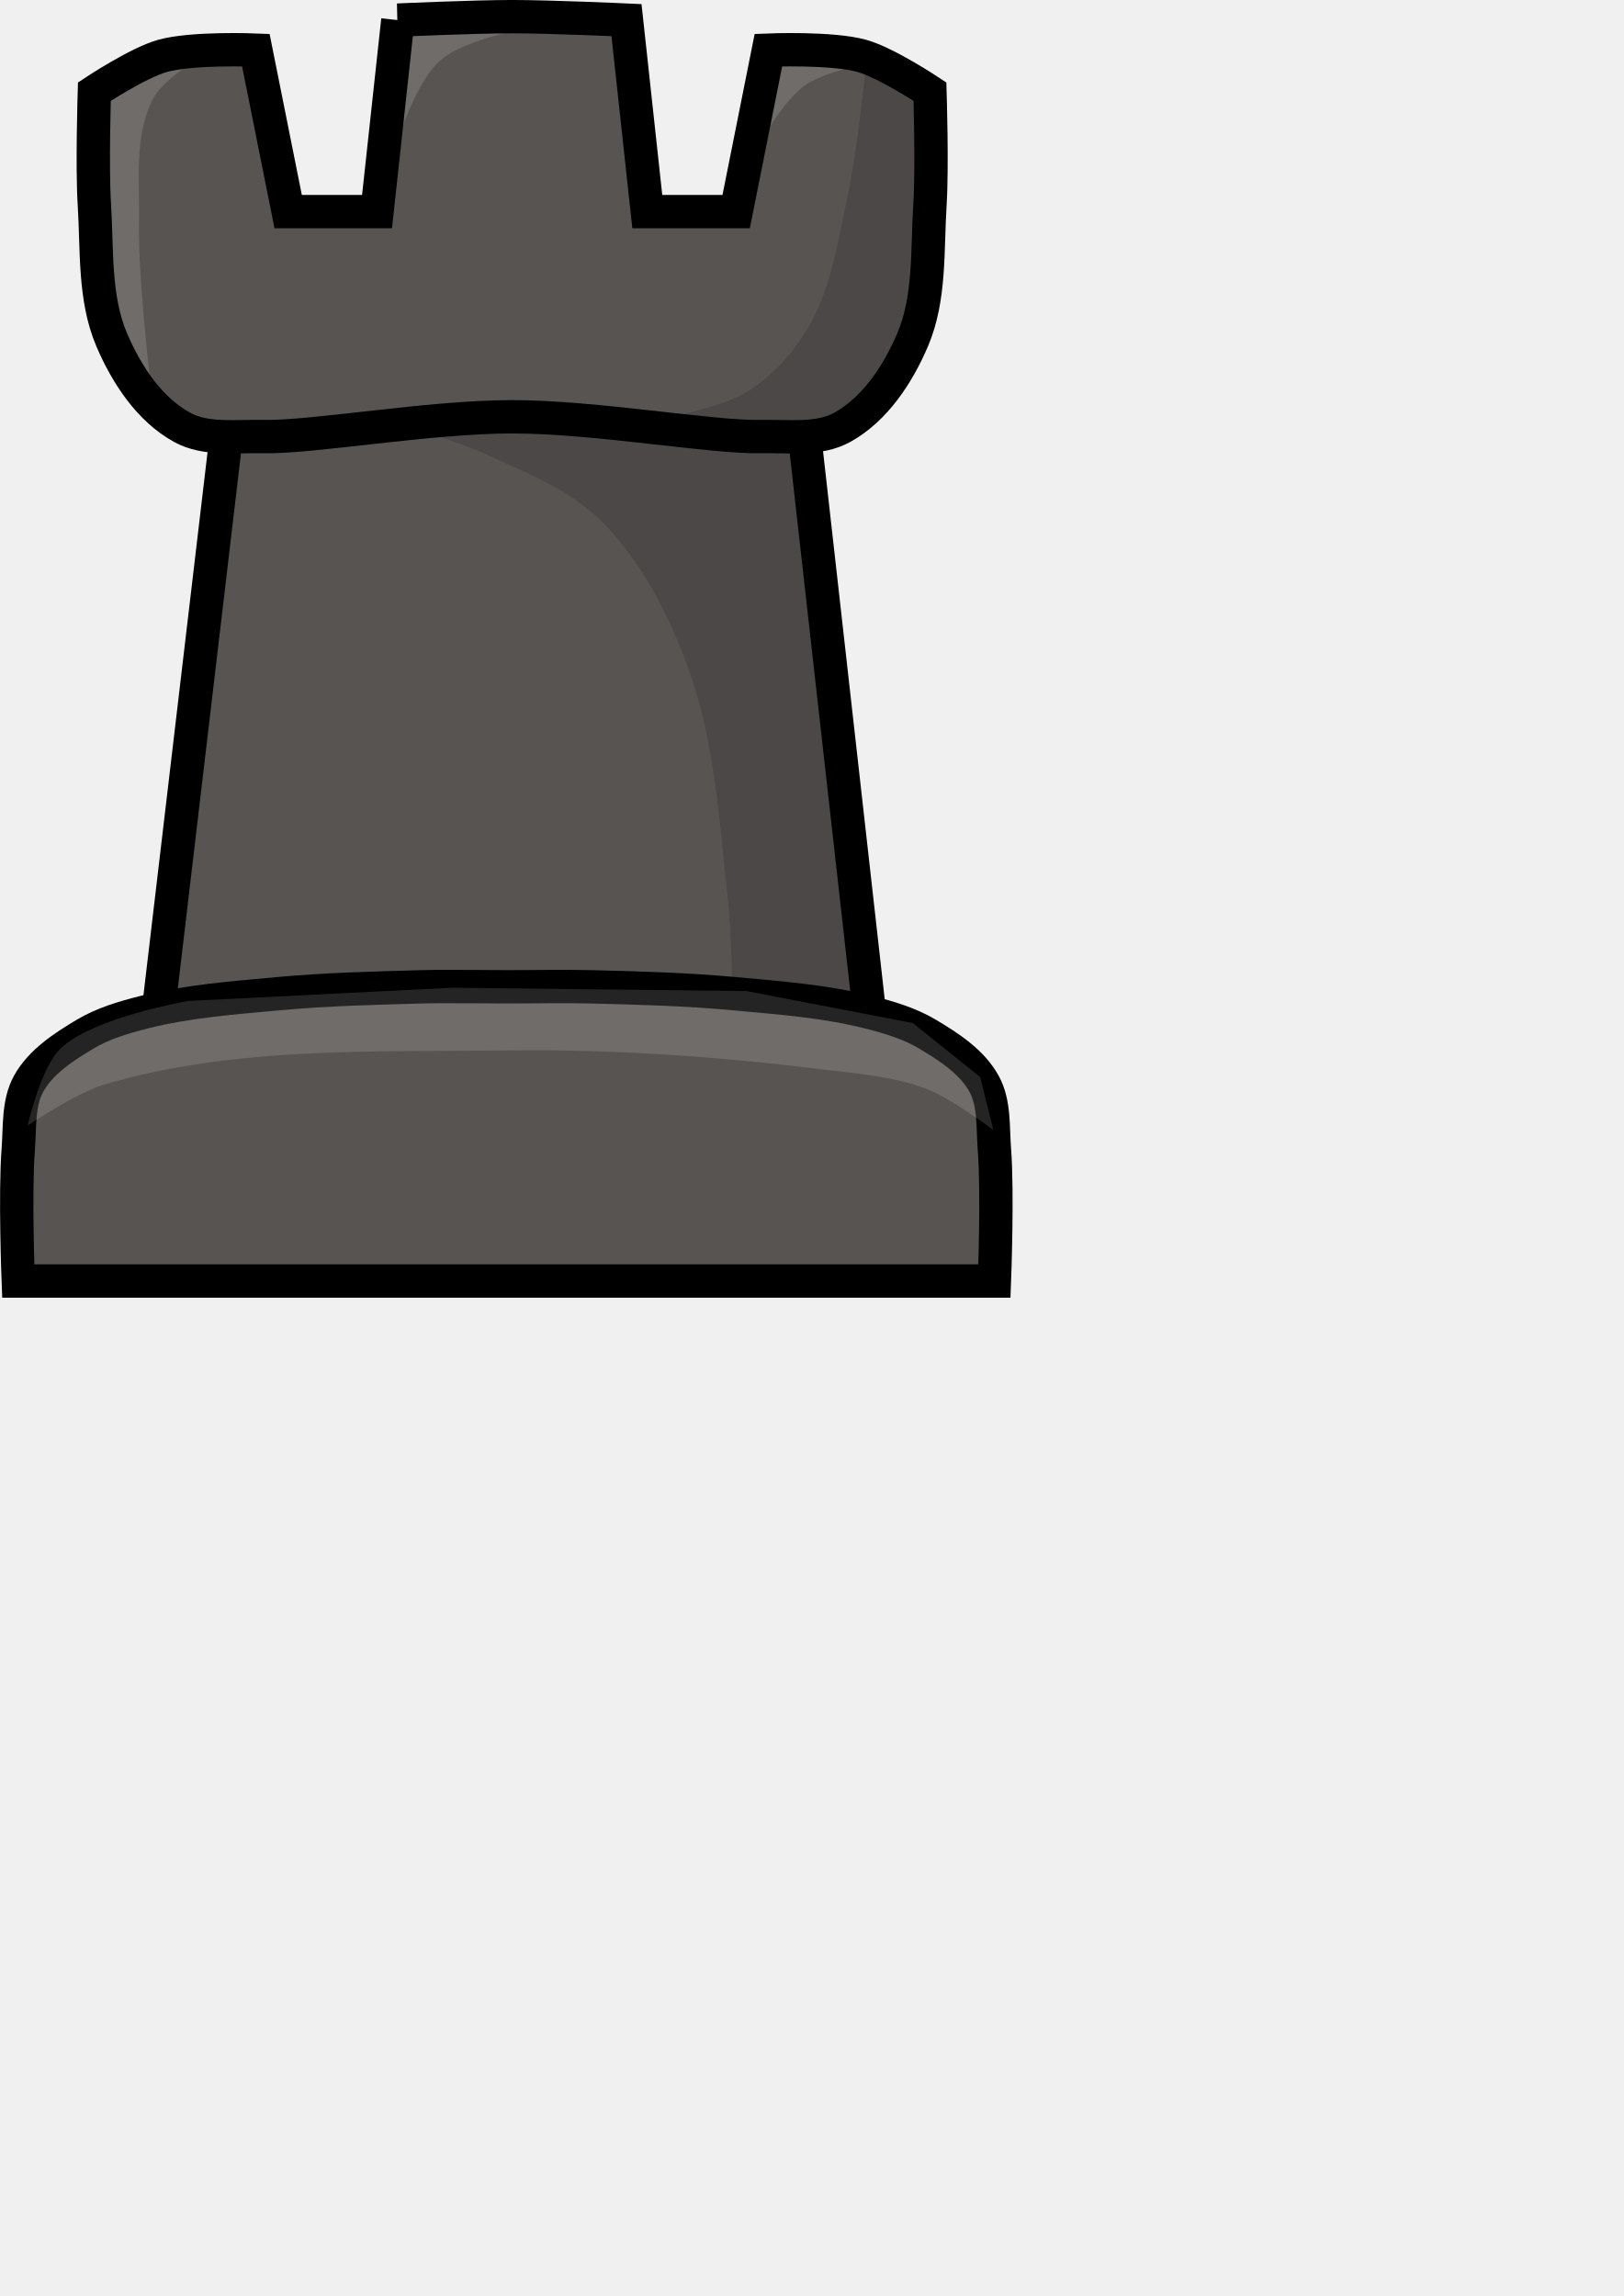
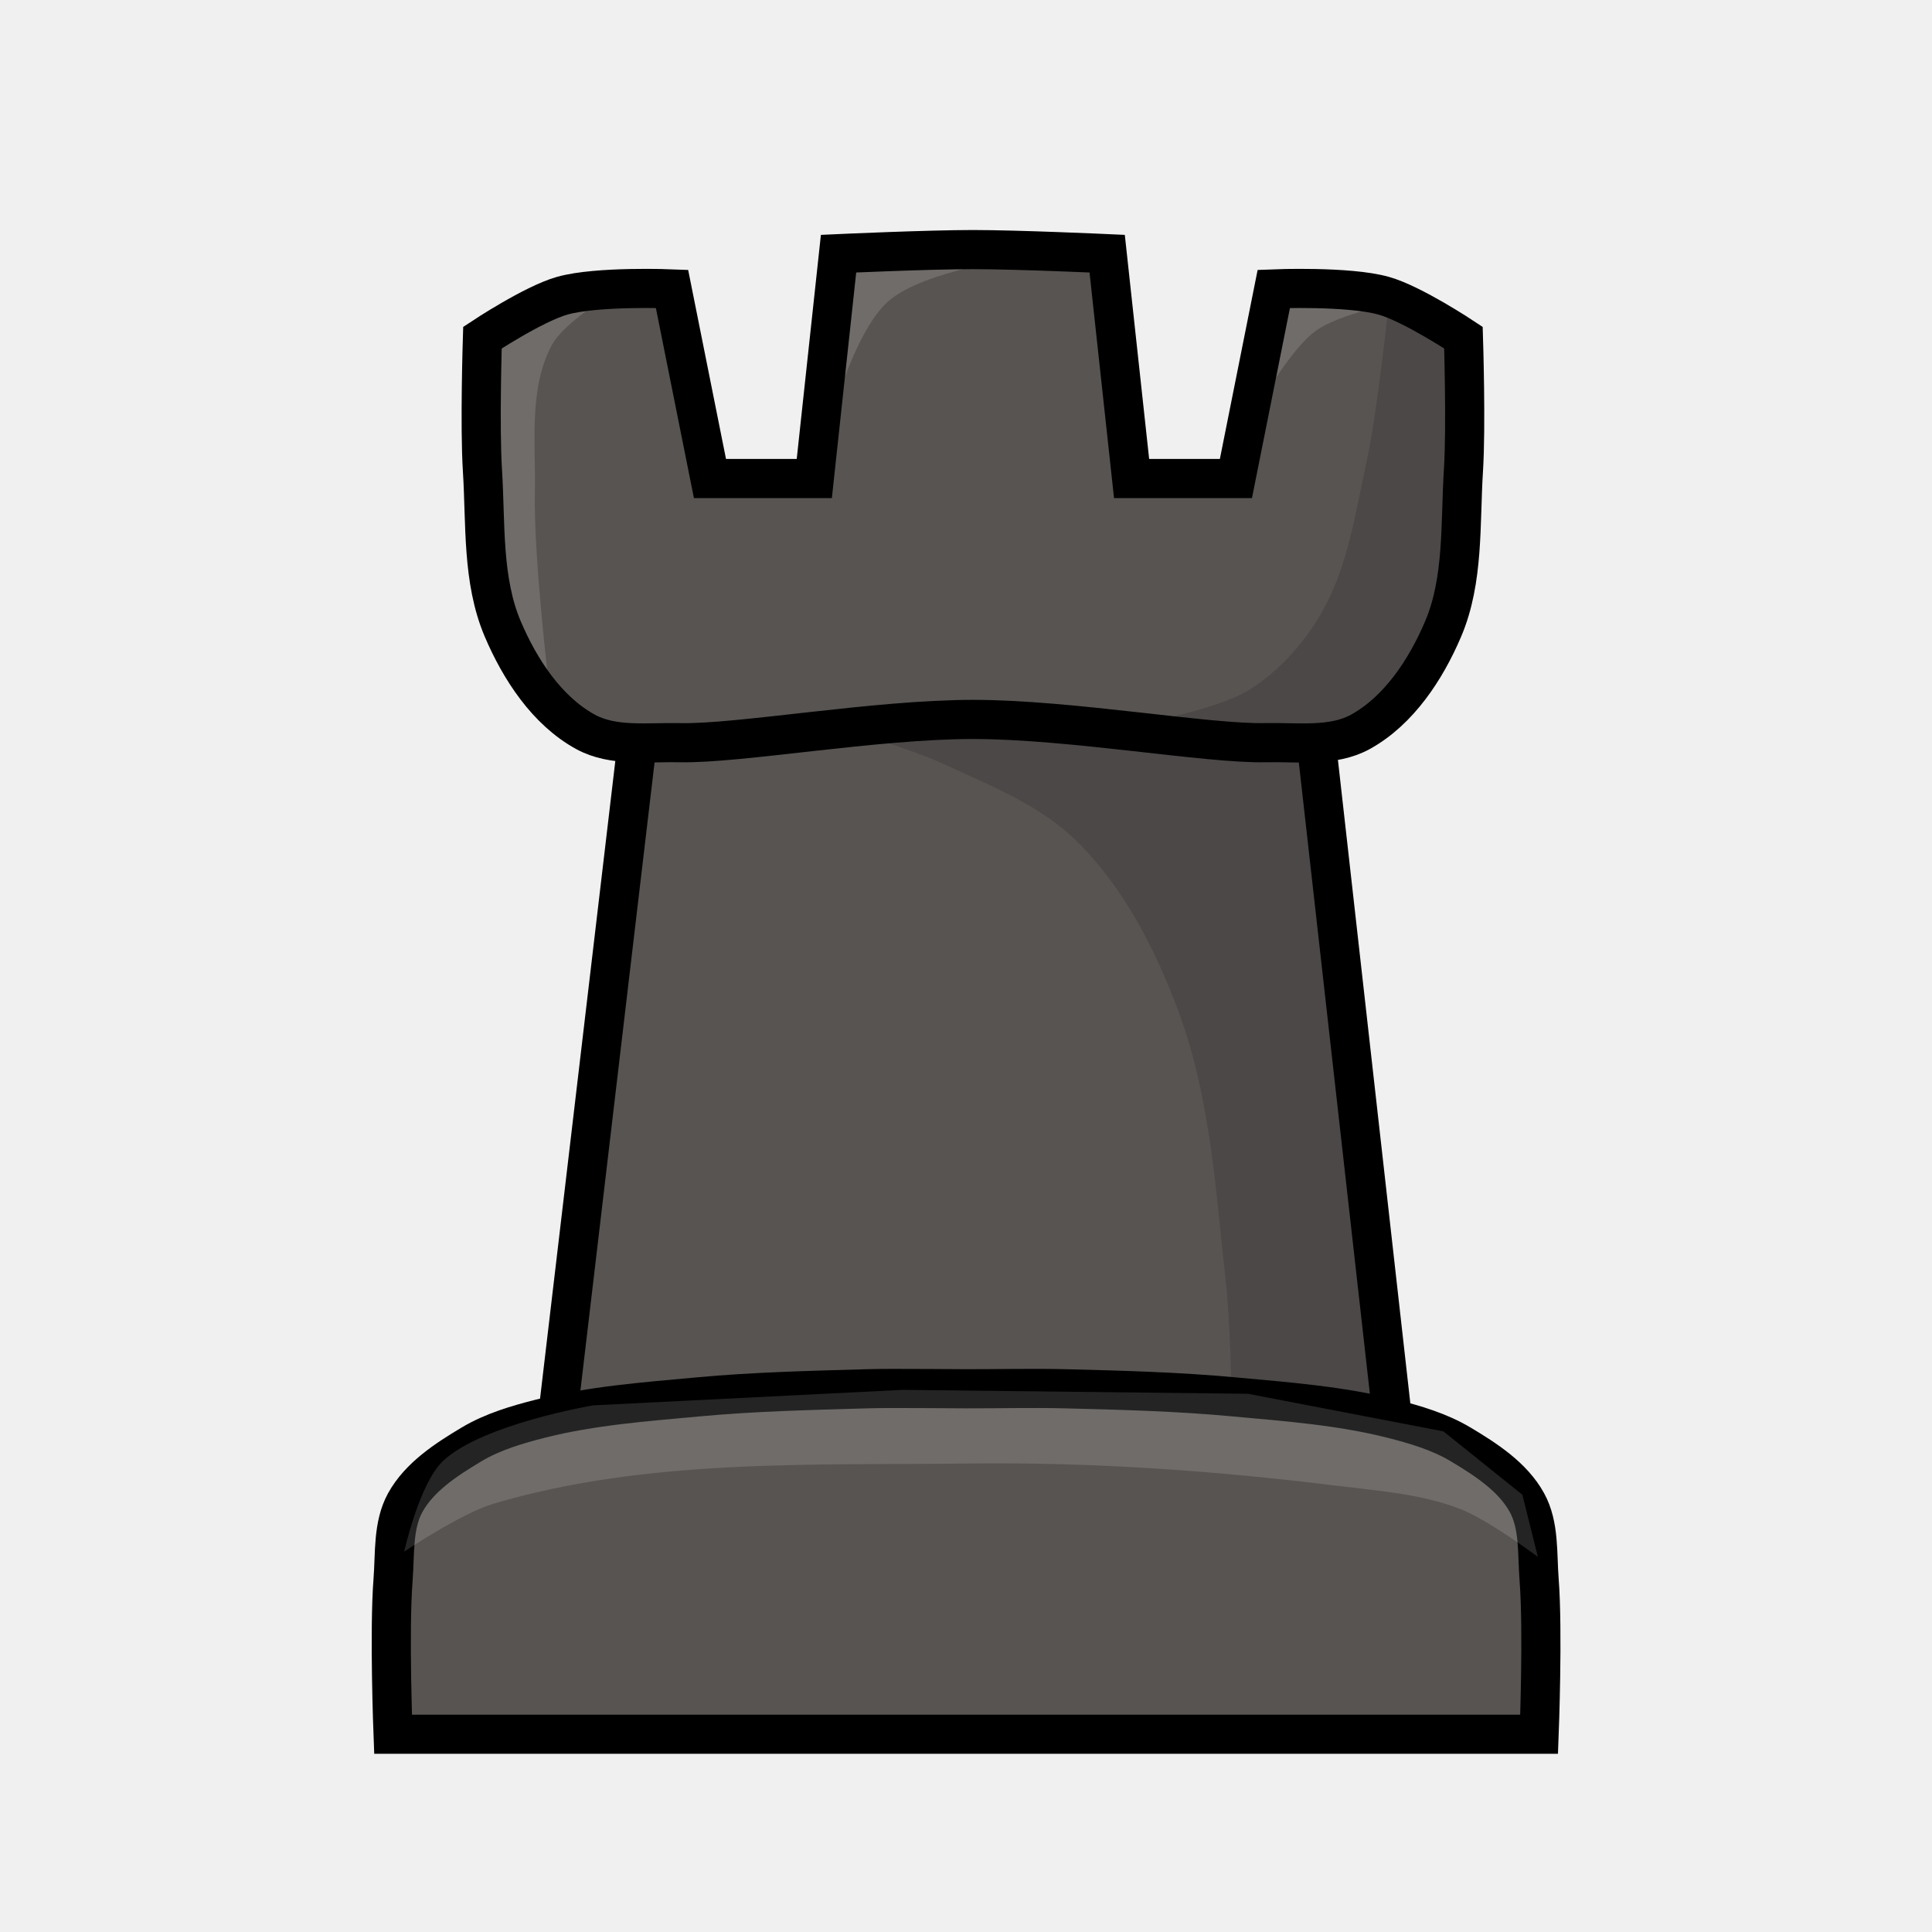
- <svg xmlns="http://www.w3.org/2000/svg" width="210mm" height="297mm" version="1.1" viewBox="0 0 210 297" xmlnsSvg="http://www.w3.org/2000/svg">
-   <g transform="matrix(8.6221 0 0 8.6221 -66.566 -297.12)">
+ <svg xmlns="http://www.w3.org/2000/svg" width="45" height="45" version="1.1" xml:space="preserve">
+   <g transform="matrix(1.823 0 0 1.823 -5.418 -57.463)">
    <path d="m15.404 34.709c-0.572 0-1.716 0.052-1.716 0.052l-0.312 2.873h-1.333l-0.485-2.423s-0.951-0.039-1.401 0.087c-0.37 0.104-1.021 0.536-1.021 0.536s-0.036 1.132 0 1.696c0.043 0.679-0.007 1.399 0.259 2.025 0.22 0.517 0.563 1.044 1.056 1.315 0.232 0.128 0.503 0.144 0.777 0.142-0.041 0.019-0.082 0.037-0.122 0.057l-1 8.472c0.04 0.01 0.079 0.019 0.119 0.028-0.115 0.022-0.23 0.047-0.344 0.076-0.304 0.077-0.613 0.168-0.883 0.329-0.323 0.193-0.666 0.415-0.848 0.744-0.161 0.292-0.13 0.655-0.156 0.987-0.051 0.656 0 1.973 0 1.973h14.643s0.051-1.317 0-1.973c-0.026-0.332 0.005-0.695-0.156-0.987-0.181-0.329-0.525-0.551-0.848-0.744-0.27-0.161-0.578-0.252-0.883-0.329-0.084-0.021-0.168-0.041-0.253-0.058 0.084-0.015 0.168-0.031 0.252-0.046l-0.957-8.497c-0.023-0.011-0.045-0.022-0.068-0.034 0.223-6e-3 0.44-0.035 0.63-0.141 0.492-0.272 0.836-0.798 1.056-1.315 0.266-0.626 0.216-1.346 0.259-2.025 0.036-0.564 0-1.696 0-1.696s-0.651-0.433-1.021-0.536c-0.451-0.126-1.402-0.087-1.402-0.087l-0.484 2.423h-1.333l-0.312-2.873s-1.143-0.052-1.716-0.052z" fill="#575452" stroke="#000" stroke-width="1e-8" />
    <path d="m20.715 35.402s-0.14 1.365-0.286 2.034c-0.142 0.65-0.239 1.336-0.571 1.912-0.225 0.391-0.543 0.749-0.926 0.987-0.433 0.268-1.462 0.441-1.462 0.441l0.917 0.156 1.419 0.113 1.064-0.537 0.684-1.186 0.156-1.8-0.026-1.687z" fill-opacity=".14" stroke-width="0" />
    <path d="m13.654 40.802s0.94 0.28 1.385 0.485c0.594 0.274 1.231 0.526 1.696 0.987 0.601 0.595 1.005 1.387 1.298 2.181 0.41 1.109 0.476 2.321 0.606 3.496 0.052 0.471 0.069 1.419 0.069 1.419l2.129 0.312-1.09-8.74-1.956-0.052-2.215-0.19z" fill-opacity=".14" stroke-width="0" />
    <path d="m14.401 49.261c-0.116 3.7e-4 -0.233 2.2e-4 -0.349 4e-3 -0.722 0.021-1.444 0.037-2.163 0.104-0.673 0.062-1.353 0.112-2.008 0.277-0.304 0.077-0.613 0.168-0.883 0.329-0.323 0.193-0.666 0.415-0.848 0.744-0.161 0.292-0.13 0.655-0.156 0.987-0.051 0.656 0 1.973 0 1.973h14.643s0.051-1.317 0-1.973c-0.026-0.332 0.005-0.695-0.156-0.987-0.181-0.329-0.525-0.551-0.848-0.744-0.27-0.161-0.578-0.252-0.883-0.329-0.655-0.165-1.335-0.215-2.008-0.277-0.719-0.067-1.442-0.086-2.164-0.104-0.421-0.01-0.843 8.3e-4 -1.264 0-0.305-6e-4 -0.61-5e-3 -0.915-4e-3z" fill="none" stroke="#000" stroke-width=".5" />
    <path d="m11.106 41.07-1 8.472m10.644 0-0.956-8.496" fill="none" stroke="#000" stroke-width=".5" />
    <g fill="#fff" fill-opacity=".143" stroke-width="0">
      <path d="m8.136 51.346s0.727-0.489 1.141-0.612c1.952-0.579 4.05-0.49 6.085-0.514 1.563-0.019 3.129 0.091 4.68 0.283 0.534 0.066 1.085 0.103 1.587 0.298 0.362 0.14 0.992 0.612 0.992 0.612l-0.198-0.794-1.009-0.81-2.497-0.48-4.415-0.05-3.952 0.198s-1.424 0.241-1.918 0.711c-0.304 0.289-0.496 1.158-0.496 1.158z" />
      <path d="m9.988 40.299s-0.199-1.652-0.182-2.481c0.013-0.632-0.082-1.327 0.215-1.885 0.16-0.3 0.777-0.661 0.777-0.661l-1.257 0.298-0.446 0.364v2.017l0.149 1.505z" />
      <path d="m13.527 37.108 0.017-0.083s0.32-1.251 0.777-1.654c0.456-0.402 1.736-0.562 1.736-0.562l-2.315-0.083z" />
      <path d="m18.951 36.893s0.45-0.861 0.827-1.141c0.295-0.22 1.042-0.364 1.042-0.364l-1.587-0.198z" />
    </g>
-     <path d="m13.688 34.762-0.312 2.873h-1.333l-0.485-2.423s-0.951-0.039-1.401 0.087c-0.37 0.104-1.021 0.536-1.021 0.536s-0.036 1.132 0 1.696c0.043 0.679-0.007 1.399 0.259 2.025 0.22 0.517 0.563 1.044 1.056 1.315 0.356 0.196 0.805 0.13 1.211 0.139 0.744 0.017 2.49-0.297 3.741-0.297 1.251 1e-5 2.997 0.314 3.74 0.297 0.406-9e-3 0.856 0.058 1.212-0.139 0.492-0.272 0.836-0.798 1.056-1.315 0.266-0.626 0.216-1.346 0.259-2.025 0.036-0.564 0-1.696 0-1.696s-0.651-0.433-1.021-0.536c-0.451-0.126-1.402-0.087-1.402-0.087l-0.484 2.423h-1.333l-0.312-2.873s-1.143-0.052-1.716-0.052c-0.572 0-1.716 0.052-1.716 0.052z" fill="none" stroke="#000" stroke-width=".5" />
+     <path d="m13.376 37.635h-1.333l-0.485-2.423s-0.951-0.039-1.401 0.087c-0.37 0.104-1.021 0.536-1.021 0.536s-0.036 1.132 0 1.696c0.043 0.679-0.007 1.399 0.259 2.025 0.22 0.517 0.563 1.044 1.056 1.315 0.356 0.196 0.805 0.13 1.211 0.139 0.744 0.017 2.49-0.297 3.741-0.297 1.251 1e-5 2.997 0.314 3.74 0.297 0.406-9e-3 0.856 0.058 1.212-0.139 0.492-0.272 0.836-0.798 1.056-1.315 0.266-0.626 0.216-1.346 0.259-2.025 0.036-0.564 0-1.696 0-1.696s-0.651-0.433-1.021-0.536c-0.451-0.126-1.402-0.087-1.402-0.087l-0.484 2.423h-1.333l-0.312-2.873s-1.143-0.052-1.716-0.052c-0.572 0-1.716 0.052-1.716 0.052z" fill="none" stroke="#000" stroke-width=".5" />
  </g>
</svg>
